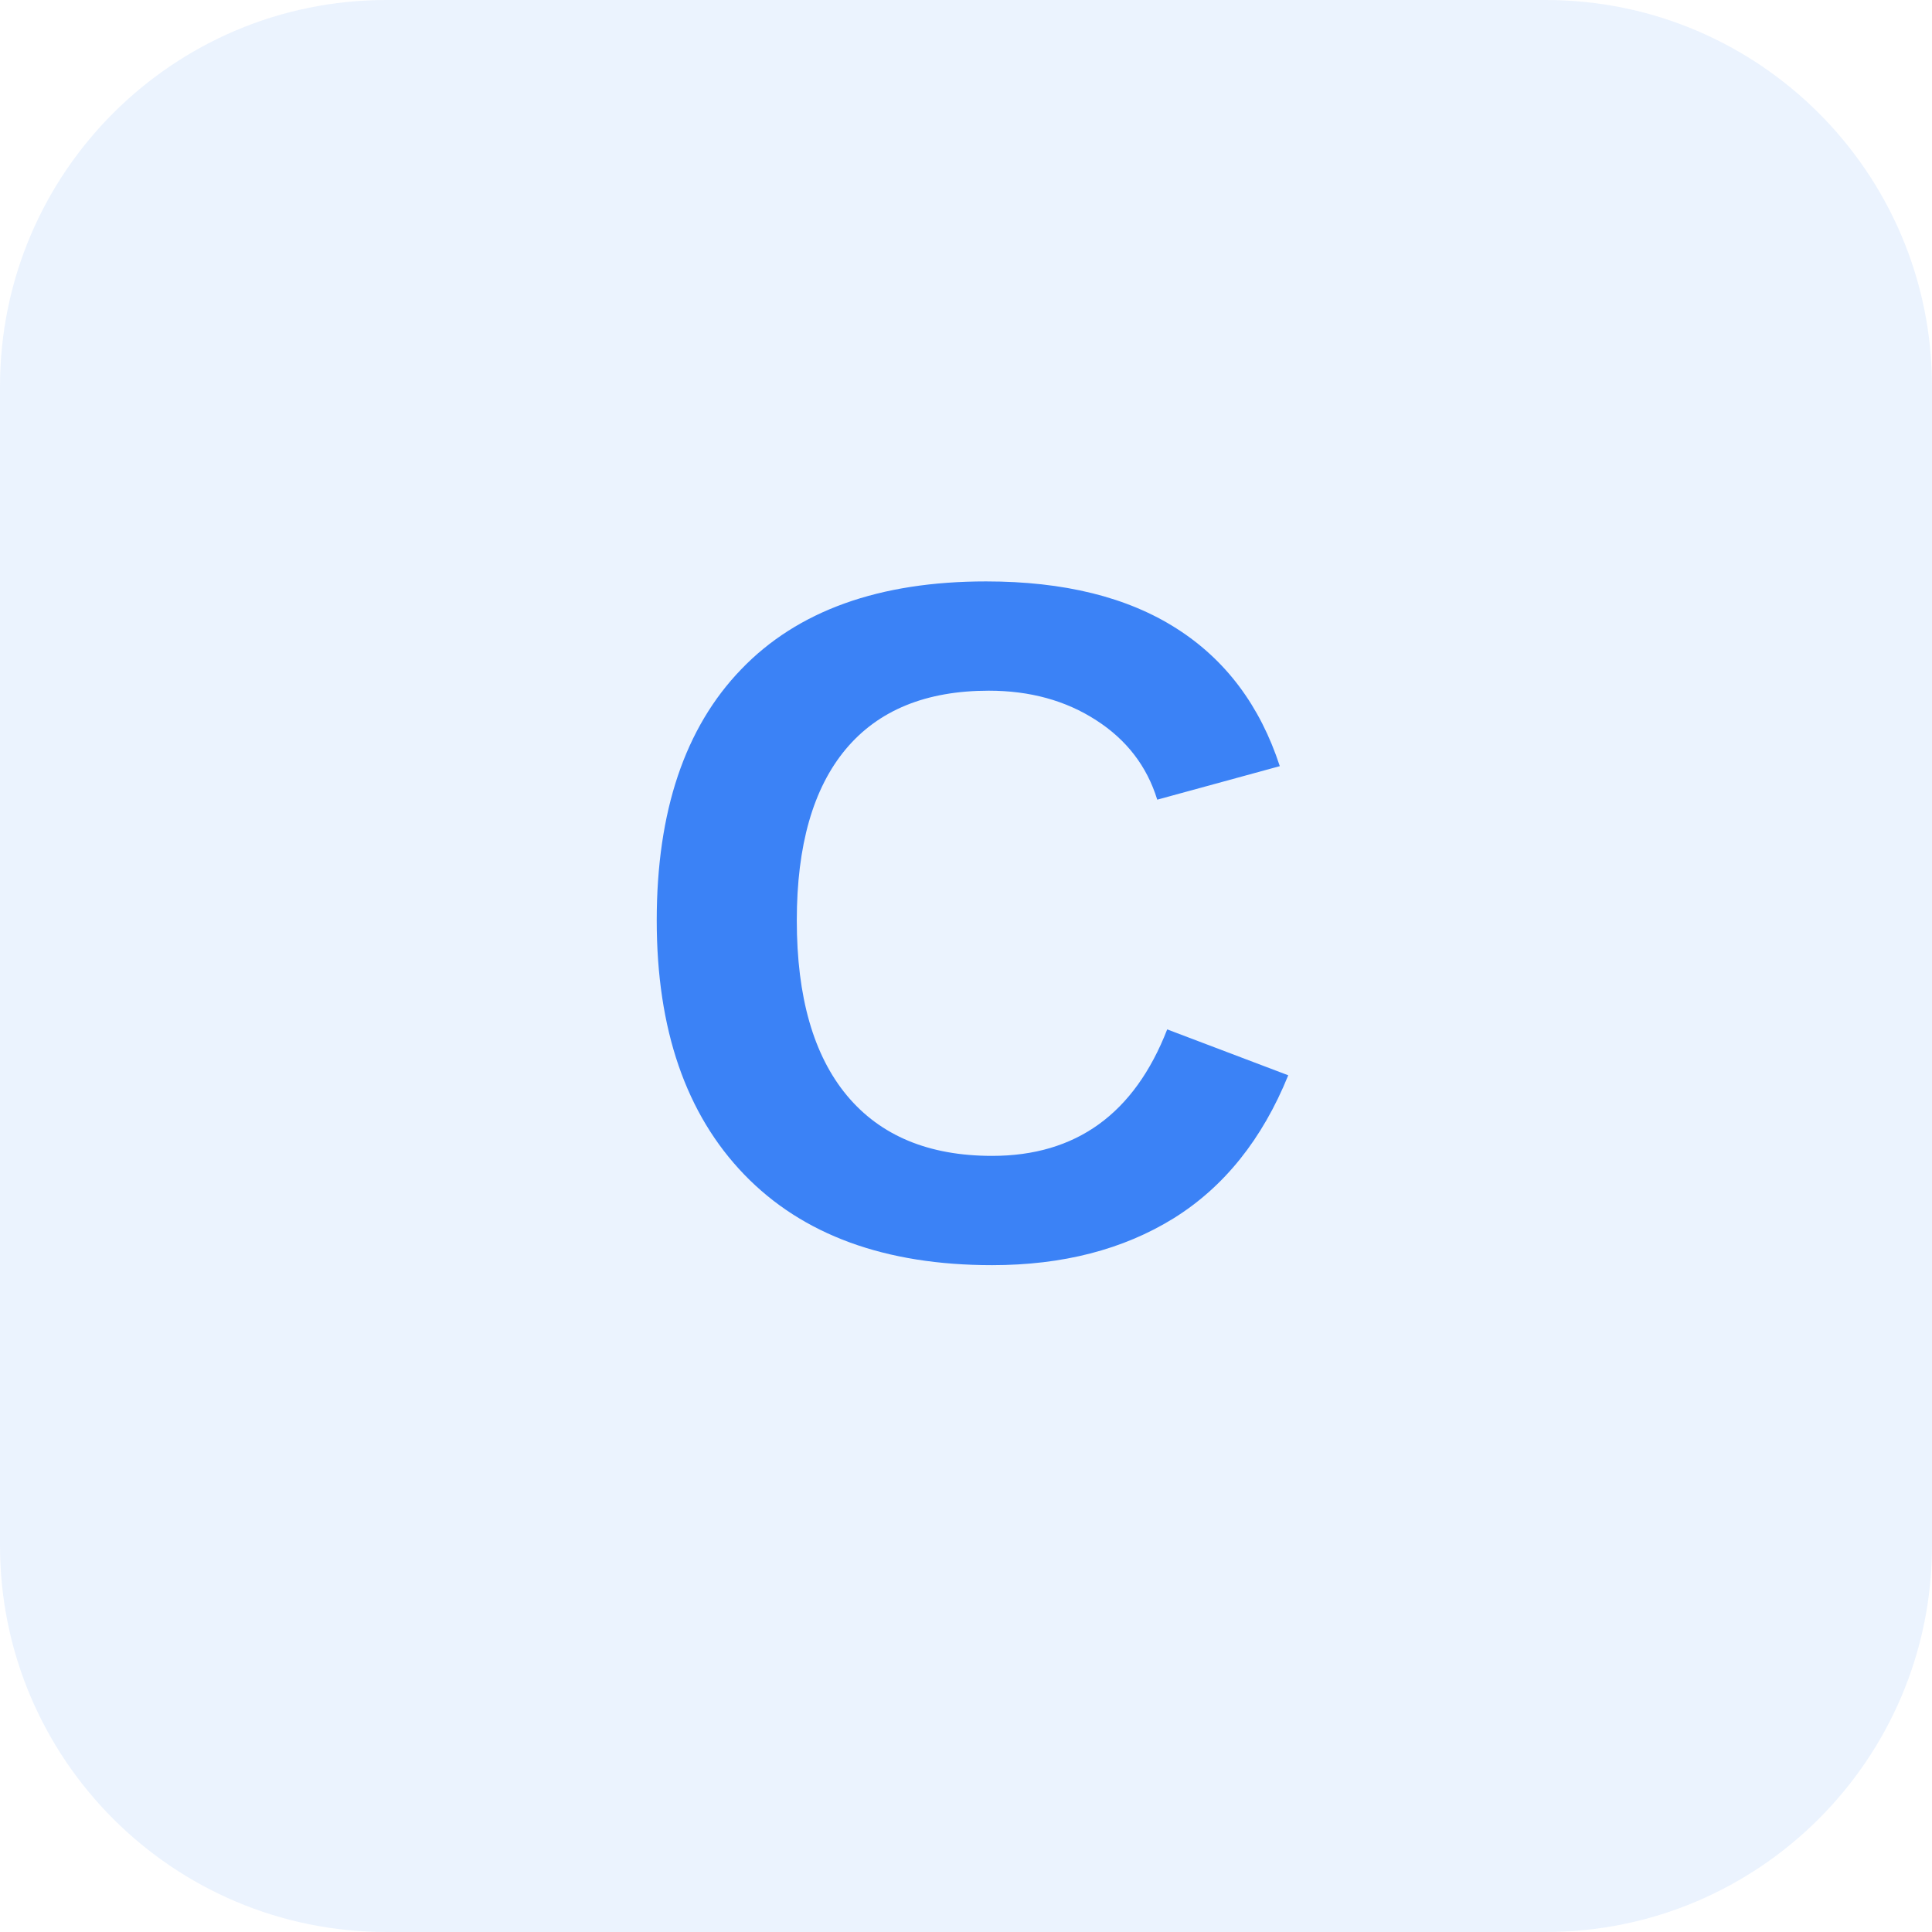
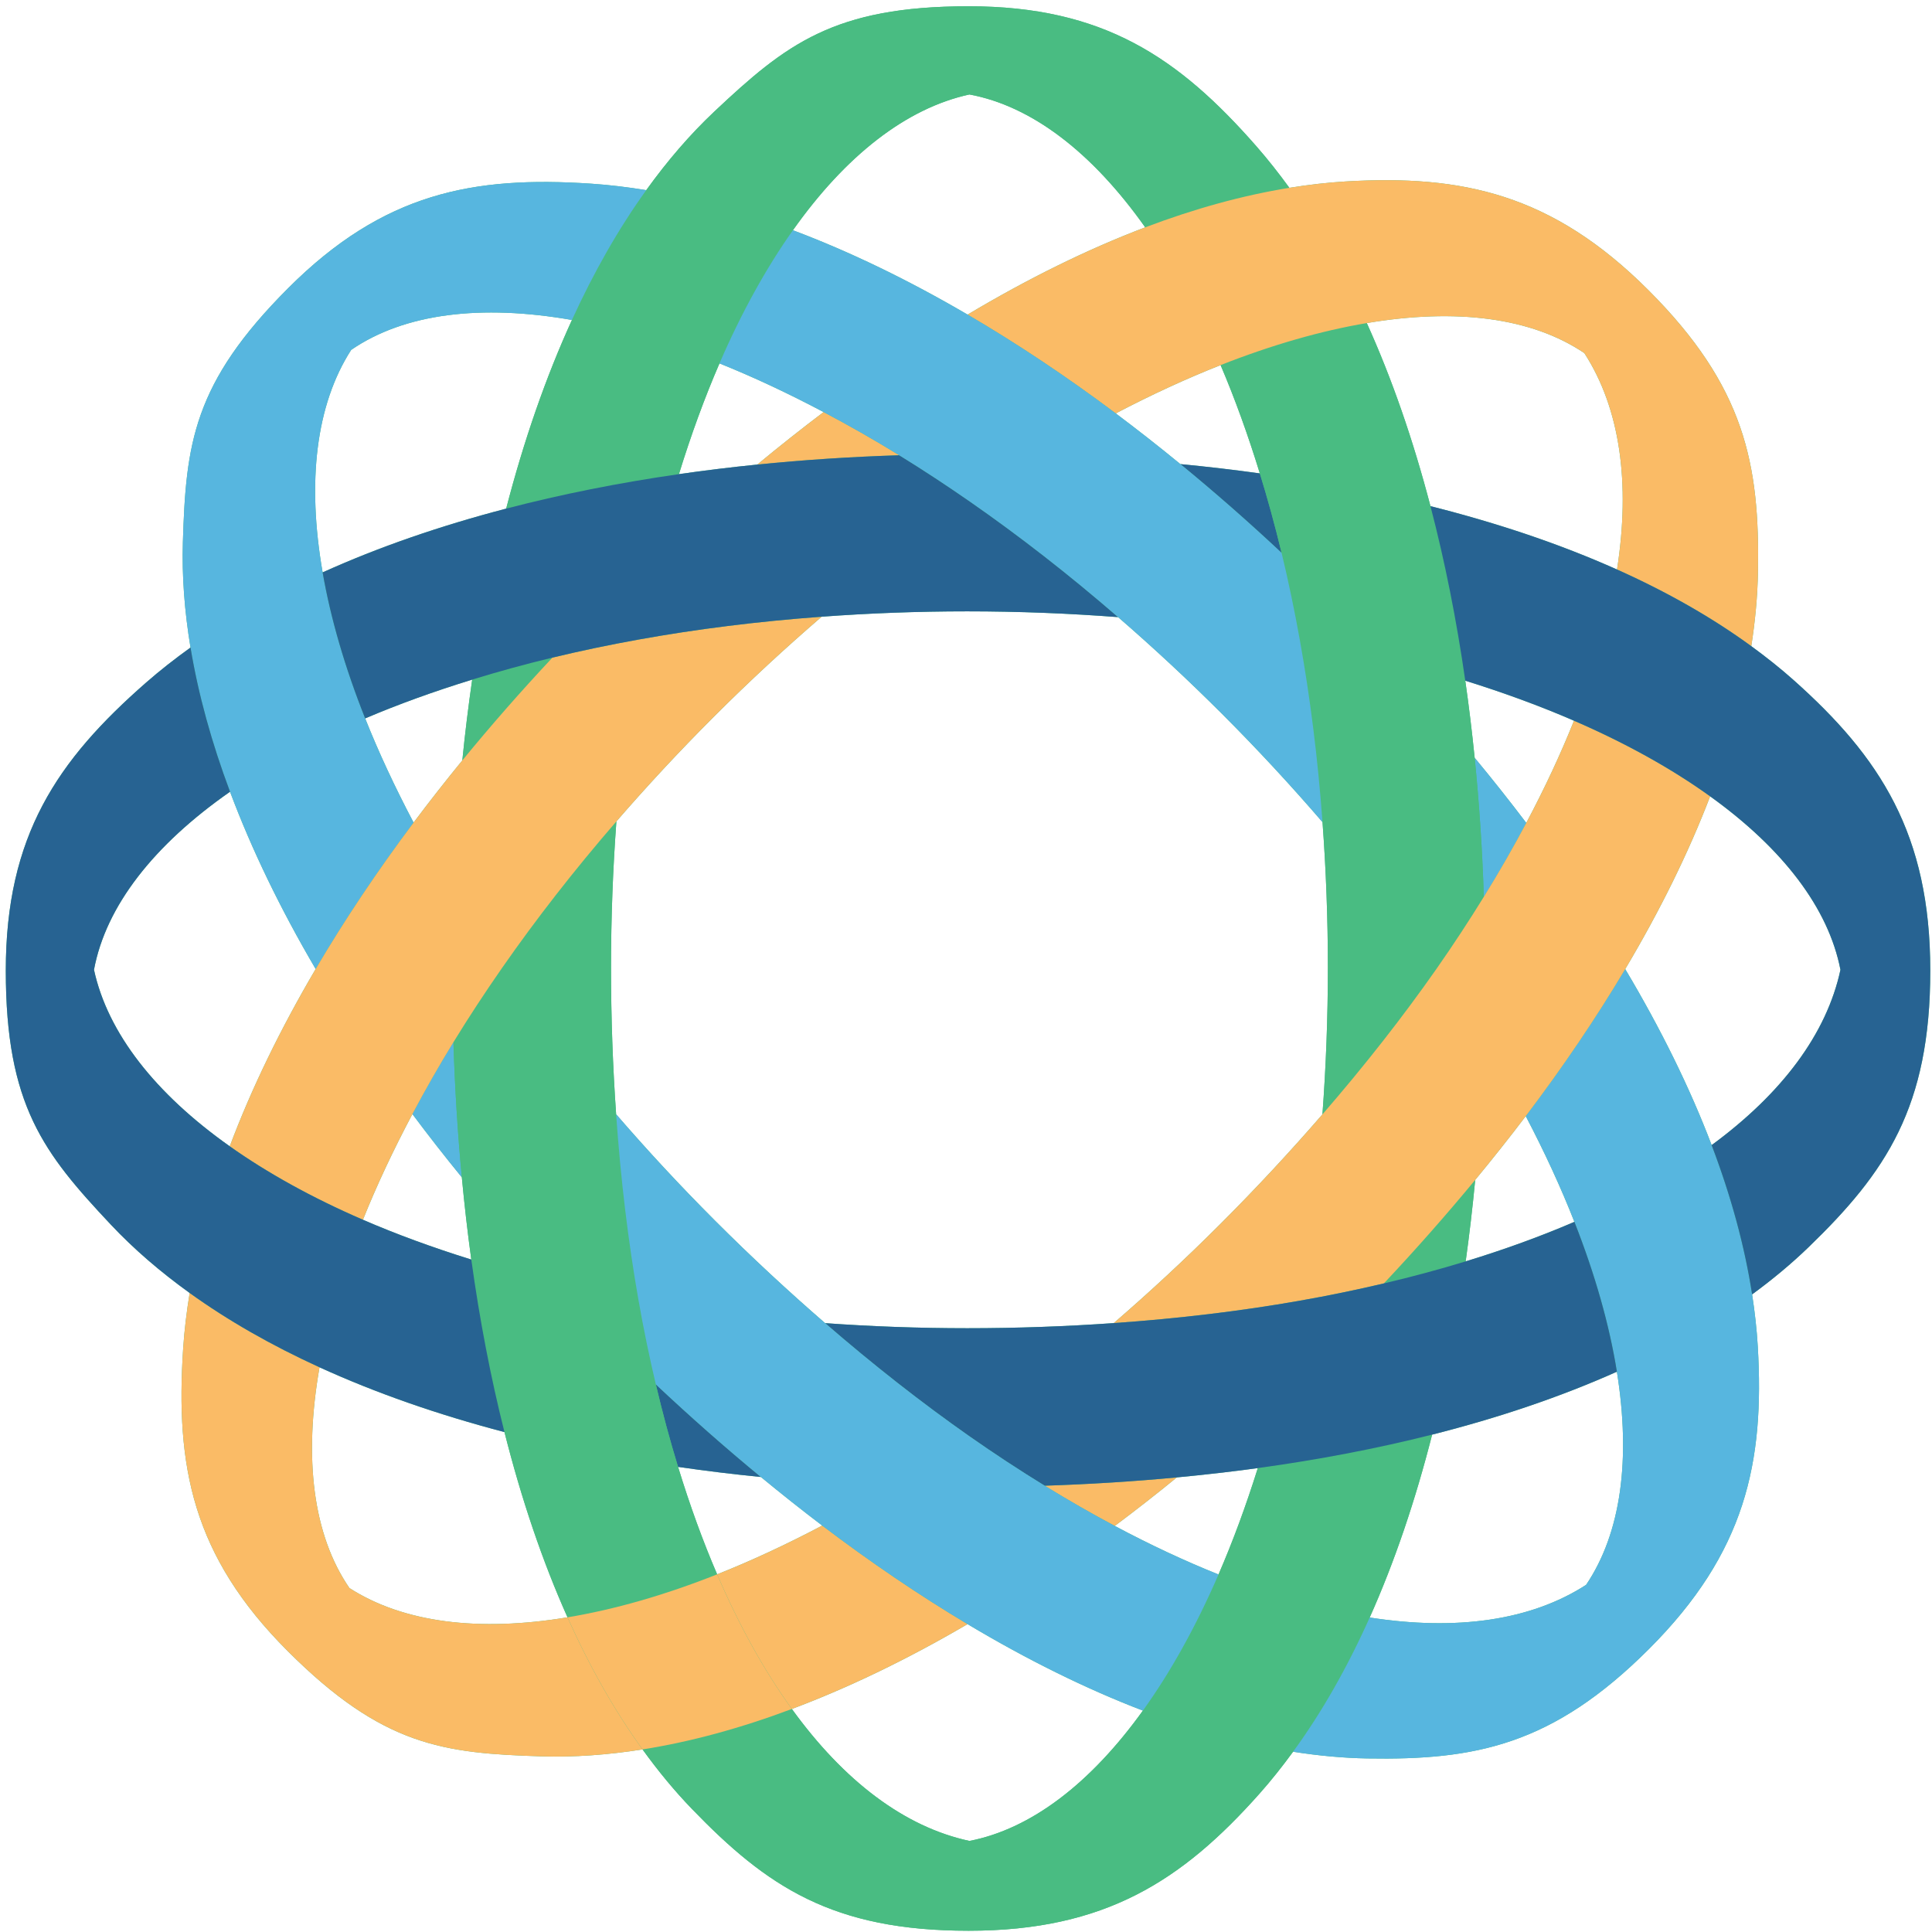
- <svg xmlns="http://www.w3.org/2000/svg" width="100" height="100" viewBox="0 0 100 100">
-   <rect width="100" height="100" rx="20" fill="#3B82F6" fill-opacity="0.1" />
-   <text x="50" y="65" font-family="Arial, sans-serif" font-size="50" font-weight="bold" fill="#3B82F6" text-anchor="middle">C</text>
+ <svg xmlns="http://www.w3.org/2000/svg" width="256px" height="256px" viewBox="0 0 256 256" version="1.1" preserveAspectRatio="xMidYMid">
+   <g>
+     <path d="M194.21,167.138 C194.702,163.604 195.123,160.003 195.473,156.342 C191.673,160.943 187.635,165.522 183.372,170.058 C187.129,169.173 190.743,168.197 194.21,167.138 Z M62.567,90.053 C62.062,93.561 61.622,97.129 61.261,100.758 C65.004,96.183 68.989,91.635 73.199,87.138 C69.516,88.025 65.976,89.002 62.567,90.053 Z M196.617,118.831 C198.658,115.528 200.533,112.261 202.24,109.042 C200.059,106.159 197.776,103.281 195.401,100.41 C196.005,106.402 196.414,112.552 196.617,118.831 Z M54.646,147.619 C56.736,150.419 58.919,153.216 61.194,156.002 C60.644,150.173 60.271,144.198 60.08,138.1 C58.113,141.31 56.309,144.485 54.646,147.619 Z M166.667,194.529 C165.091,199.549 163.352,204.264 161.46,208.626 C158.456,215.554 155.082,221.598 151.44,226.665 C144.526,236.285 136.646,242.344 128.456,243.934 C119.83,242.078 111.822,235.981 104.926,226.447 C98.144,228.993 91.519,230.8 85.138,231.808 C87.198,234.659 89.377,237.304 91.687,239.696 C101.616,249.975 110.287,255.834 128.35,255.834 C146.413,255.834 156.642,249.201 166.893,237.666 C168.436,235.929 169.913,234.069 171.339,232.115 C175.146,226.898 178.534,220.936 181.492,214.329 C184.777,206.987 187.534,198.856 189.764,190.095 C182.471,191.94 174.743,193.419 166.667,194.529 Z M166.516,19.426 C156.19,7.628 146.2,0.83 128.35,0.83 C110.499,0.83 104.151,5.853 94.681,14.756 C91.45,17.794 88.436,21.298 85.631,25.195 C81.976,30.274 78.689,36.04 75.784,42.399 C72.331,49.956 69.419,58.342 67.07,67.396 C74.304,65.508 81.961,63.98 89.962,62.826 C91.577,57.591 93.372,52.681 95.334,48.152 C98.252,41.412 101.528,35.505 105.066,30.507 C112.054,20.631 120.073,14.342 128.456,12.518 C136.768,14.061 144.761,20.254 151.748,30.124 C158.282,27.648 164.671,25.886 170.849,24.887 C169.454,22.969 168.015,21.139 166.516,19.426 Z M166.934,62.727 C163.485,62.249 159.974,61.838 156.406,61.496 C160.911,65.189 165.39,69.115 169.819,73.262 C168.94,69.615 167.973,66.106 166.934,62.727 Z M89.848,194.37 C93.442,194.891 97.101,195.341 100.825,195.71 C96.153,191.859 91.504,187.763 86.899,183.434 C87.792,187.228 88.778,190.873 89.848,194.37 Z M232.914,178.388 C232.782,176.132 232.521,173.837 232.164,171.515 C231.182,165.126 229.375,158.507 226.802,151.733 C223.906,144.111 220.047,136.297 215.349,128.408 C211.505,134.874 207.092,141.391 202.171,147.892 C204.678,152.682 206.834,157.365 208.616,161.901 C211.38,168.931 213.258,175.599 214.246,181.757 C216.107,193.352 214.806,203.128 210.168,210 C202.825,214.742 192.97,216.116 181.492,214.329 C178.534,220.936 175.146,226.898 171.339,232.115 C174.682,232.638 177.966,232.947 181.17,233.003 C195.46,233.25 205.735,231.262 218.507,218.49 C231.28,205.717 233.822,193.793 232.914,178.388 Z M78.329,24.337 C62.685,23.296 50.815,25.552 38.192,38.175 C25.57,50.797 24.633,58.837 24.232,71.829 C24.094,76.323 24.449,80.998 25.244,85.804 C26.265,91.974 28.03,98.369 30.48,104.91 C33.354,112.583 37.168,120.455 41.828,128.399 C45.616,121.955 49.956,115.465 54.802,108.998 C52.319,104.284 50.166,99.666 48.387,95.192 C45.674,88.369 43.802,81.881 42.75,75.846 C40.655,63.824 41.864,53.627 46.532,46.364 C53.566,41.533 63.717,40.28 75.784,42.399 C78.689,36.04 81.976,30.274 85.631,25.195 C83.16,24.792 80.722,24.496 78.329,24.337 Z M195.401,100.41 C195.051,96.949 194.637,93.542 194.157,90.195 C192.996,82.108 191.453,74.372 189.544,67.068 C187.254,58.304 184.437,50.165 181.109,42.809 C175.084,43.826 168.582,45.681 161.736,48.379 C163.629,52.818 165.364,57.621 166.934,62.727 C167.973,66.106 168.94,69.615 169.819,73.262 C170.717,76.989 171.526,80.852 172.241,84.84 C173.607,92.442 174.621,100.5 175.24,108.938 C175.698,115.173 175.951,121.603 175.951,128.226 C175.951,134.904 175.694,141.383 175.229,147.661 C180.829,141.198 185.881,134.749 190.332,128.391 C192.582,125.176 194.667,121.989 196.617,118.831 C196.414,112.552 196.005,106.402 195.401,100.41 Z M89.848,194.37 C88.778,190.873 87.792,187.228 86.899,183.434 C86.051,179.835 85.278,176.116 84.601,172.265 C83.239,164.527 82.245,156.289 81.64,147.643 C81.202,141.379 80.962,134.906 80.962,128.226 C80.962,121.559 81.216,115.097 81.675,108.841 C76.06,115.325 71.01,121.819 66.539,128.238 C64.233,131.551 62.077,134.841 60.08,138.1 C60.271,144.198 60.644,150.173 61.194,156.002 C61.543,159.695 61.957,163.333 62.449,166.898 C63.553,174.889 65.021,182.535 66.844,189.758 C69.087,198.64 71.873,206.875 75.198,214.305 C81.367,213.28 88.019,211.388 95.025,208.609 C93.132,204.206 91.402,199.448 89.848,194.37 Z M109.133,54.601 C106.199,56.818 103.269,59.139 100.347,61.557 C106.464,60.939 112.745,60.525 119.16,60.325 C115.776,58.242 112.432,56.345 109.133,54.601 Z M46.3,210.425 C41.47,203.392 40.216,193.24 42.337,181.173 C35.977,178.269 30.21,174.981 25.132,171.326 C24.729,173.797 24.433,176.236 24.273,178.628 C23.232,194.272 25.489,206.143 38.111,218.764 C50.733,231.386 58.773,232.323 71.766,232.725 C76.072,232.857 80.543,232.534 85.138,231.808 C81.417,226.657 78.1,220.793 75.198,214.305 C63.431,216.259 53.445,215.016 46.3,210.425 Z M108.95,202.146 C104.194,204.654 99.536,206.819 95.025,208.609 C97.964,215.444 101.29,221.422 104.926,226.447 C112.532,223.593 120.333,219.813 128.206,215.204 C121.814,211.385 115.375,207.015 108.95,202.146 Z M147.712,202.194 C150.46,200.138 153.204,197.997 155.939,195.763 C150.234,196.301 144.388,196.669 138.424,196.863 C141.557,198.789 144.655,200.568 147.712,202.194 Z M95.025,208.609 C88.019,211.388 81.367,213.28 75.198,214.305 C78.1,220.793 81.417,226.657 85.138,231.808 C91.519,230.8 98.144,228.993 104.926,226.447 C101.29,221.422 97.964,215.444 95.025,208.609 Z M218.426,38.45 C205.654,25.678 193.73,23.135 178.324,24.042 C175.873,24.187 173.377,24.478 170.849,24.887 C164.671,25.886 158.282,27.648 151.748,30.124 C144.057,33.04 136.171,36.937 128.21,41.688 C134.73,45.502 141.297,49.881 147.842,54.778 C152.591,52.293 157.237,50.152 161.736,48.379 C168.582,45.681 175.084,43.826 181.109,42.809 C192.959,40.809 202.949,42.074 209.936,46.789 C214.679,54.132 216.052,63.987 214.265,75.465 C220.872,78.424 226.834,81.81 232.053,85.619 C232.576,82.275 232.884,78.99 232.939,75.786 C233.187,61.497 231.199,51.222 218.426,38.45 Z M208.562,95.497 C206.807,99.891 204.693,104.417 202.24,109.042 C200.533,112.261 198.658,115.528 196.617,118.831 C194.667,121.989 192.582,125.176 190.332,128.391 C185.881,134.749 180.829,141.198 175.229,147.661 C171.03,152.507 166.532,157.361 161.702,162.19 C157.018,166.875 152.299,171.24 147.58,175.317 C156.191,174.715 164.395,173.725 172.106,172.372 C175.991,171.69 179.741,170.913 183.372,170.058 C187.635,165.522 191.673,160.943 195.473,156.342 C197.795,153.531 200.036,150.713 202.171,147.892 C207.092,141.391 211.505,134.874 215.349,128.408 C219.952,120.669 223.735,113.002 226.601,105.516 C221.536,101.875 215.49,98.501 208.562,95.497 Z M84.68,84.732 C80.727,85.443 76.897,86.247 73.199,87.138 C68.989,91.635 65.004,96.183 61.261,100.758 C59.02,103.498 56.864,106.245 54.802,108.998 C49.956,115.465 45.616,121.955 41.828,128.399 C37.159,136.343 33.329,144.217 30.444,151.891 C35.443,155.429 41.348,158.705 48.089,161.624 C49.908,157.088 52.107,152.403 54.646,147.619 C56.309,144.485 58.113,141.31 60.08,138.1 C62.077,134.841 64.233,131.551 66.539,128.238 C71.01,121.819 76.06,115.325 81.675,108.841 C85.68,104.217 89.959,99.6 94.535,95.024 C99.285,90.272 104.078,85.849 108.876,81.717 C100.402,82.338 92.31,83.358 84.68,84.732 Z M237.602,90.063 C235.866,88.52 234.005,87.043 232.053,85.619 C226.834,81.81 220.872,78.424 214.265,75.465 C206.788,72.118 198.492,69.319 189.544,67.068 C191.453,74.372 192.996,82.108 194.157,90.195 C199.292,91.795 204.111,93.567 208.562,95.497 C215.49,98.501 221.536,101.875 226.601,105.516 C236.221,112.431 242.281,120.311 243.87,128.501 C242.042,137.003 236.099,144.905 226.802,151.733 C229.375,158.507 231.182,165.126 232.164,171.515 C234.856,169.545 237.358,167.467 239.632,165.27 C249.912,155.341 255.771,146.67 255.771,128.607 C255.771,110.544 249.137,100.315 237.602,90.063 Z M62.449,166.898 C57.333,165.307 52.528,163.546 48.089,161.624 C41.348,158.705 35.443,155.429 30.444,151.891 C20.569,144.902 14.278,136.884 12.454,128.501 C14.019,120.071 20.362,111.968 30.48,104.91 C28.03,98.369 26.265,91.974 25.244,85.804 C23.171,87.291 21.201,88.833 19.363,90.442 C7.565,100.767 0.767,110.757 0.767,128.607 C0.767,146.458 5.789,152.805 14.693,162.276 C17.731,165.507 21.235,168.522 25.132,171.326 C30.21,174.981 35.977,178.269 42.337,181.173 C49.756,184.563 57.978,187.432 66.844,189.758 C65.021,182.535 63.553,174.889 62.449,166.898 Z M128.54,66.476 C125.39,64.289 122.26,62.233 119.16,60.325 C112.745,60.525 106.464,60.939 100.347,61.557 C96.828,61.912 93.364,62.335 89.962,62.826 C81.961,63.98 74.304,65.508 67.07,67.396 C58.283,69.689 50.123,72.511 42.75,75.846 C43.802,81.881 45.674,88.369 48.387,95.192 C52.779,93.322 57.524,91.606 62.567,90.053 C65.976,89.002 69.516,88.025 73.199,87.138 C76.897,86.247 80.727,85.443 84.68,84.732 C92.31,83.358 100.402,82.338 108.876,81.717 C115.109,81.259 121.539,81.007 128.162,81.007 C135.039,81.007 141.703,81.28 148.155,81.772 C141.599,76.091 135.03,70.986 128.54,66.476 Z M208.616,161.901 C204.166,163.818 199.351,165.568 194.21,167.138 C190.743,168.197 187.129,169.173 183.372,170.058 C179.741,170.913 175.991,171.69 172.106,172.372 C164.395,173.725 156.191,174.715 147.58,175.317 C141.315,175.755 134.843,175.996 128.162,175.996 C121.694,175.996 115.417,175.758 109.334,175.325 C115.724,180.86 122.1,185.856 128.388,190.267 C131.764,192.636 135.111,194.825 138.424,196.863 C144.388,196.669 150.234,196.301 155.939,195.763 C159.574,195.42 163.156,195.012 166.667,194.529 C174.743,193.419 182.471,191.94 189.764,190.095 C198.622,187.855 206.834,185.073 214.246,181.757 C213.258,175.599 211.38,168.931 208.616,161.901 Z M147.712,202.194 C144.655,200.568 141.557,198.789 138.424,196.863 C135.111,194.825 131.764,192.636 128.388,190.267 C122.1,185.856 115.724,180.86 109.334,175.325 C104.475,171.117 99.609,166.608 94.766,161.765 C90.082,157.081 85.717,152.363 81.64,147.643 C82.245,156.289 83.239,164.527 84.601,172.265 C85.278,176.116 86.051,179.835 86.899,183.434 C91.504,187.763 96.153,191.859 100.825,195.71 C103.528,197.938 106.238,200.09 108.95,202.146 C115.375,207.015 121.814,211.385 128.206,215.204 C136.063,219.899 143.845,223.756 151.44,226.665 C155.082,221.598 158.456,215.554 161.46,208.626 C157.002,206.845 152.407,204.693 147.712,202.194 Z M172.241,84.84 C171.526,80.852 170.717,76.989 169.819,73.262 C165.39,69.115 160.911,65.189 156.406,61.496 C153.56,59.162 150.703,56.92 147.842,54.778 C141.297,49.881 134.73,45.502 128.21,41.688 C120.384,37.112 112.628,33.35 105.066,30.507 C101.528,35.505 98.252,41.412 95.334,48.152 C99.803,49.945 104.42,52.109 109.133,54.601 C112.432,56.345 115.776,58.242 119.16,60.325 C122.26,62.233 125.39,64.289 128.54,66.476 C135.03,70.986 141.599,76.091 148.155,81.772 C152.765,85.767 157.369,90.034 161.933,94.598 C166.684,99.349 171.109,104.141 175.24,108.938 C174.621,100.5 173.607,92.442 172.241,84.84 Z" fill="#49BC82" />
+     <g>
+       <path d="M194.21,167.138 C194.702,163.604 195.123,160.003 195.473,156.342 C191.673,160.943 187.635,165.522 183.372,170.058 C187.129,169.173 190.743,168.197 194.21,167.138" fill="#49BC82" />
+       <path d="M62.567,90.053 C62.062,93.561 61.622,97.129 61.261,100.758 C65.004,96.183 68.989,91.635 73.199,87.138 C69.516,88.025 65.976,89.002 62.567,90.053" fill="#49BC82" />
+       <path d="M196.617,118.831 C198.658,115.528 200.533,112.261 202.24,109.042 C200.059,106.159 197.776,103.281 195.401,100.41 C196.005,106.402 196.414,112.552 196.617,118.831" fill="#57B6DF" />
+       <path d="M54.646,147.619 C56.736,150.419 58.919,153.216 61.194,156.002 C60.644,150.173 60.271,144.198 60.08,138.1 C58.113,141.31 56.309,144.485 54.646,147.619" fill="#57B6DF" />
+       <path d="M166.667,194.529 C165.091,199.549 163.352,204.264 161.46,208.626 C158.456,215.554 155.082,221.598 151.44,226.665 C144.526,236.285 136.646,242.344 128.456,243.934 C119.83,242.078 111.822,235.981 104.926,226.447 C98.144,228.993 91.519,230.8 85.138,231.808 C87.198,234.659 89.377,237.304 91.687,239.696 C101.616,249.975 110.287,255.834 128.35,255.834 C146.413,255.834 156.642,249.201 166.893,237.666 C168.436,235.929 169.913,234.069 171.339,232.115 C175.146,226.898 178.534,220.936 181.492,214.329 C184.777,206.987 187.534,198.856 189.764,190.095 C182.471,191.94 174.743,193.419 166.667,194.529" fill="#49BC82" />
+       <path d="M166.516,19.426 C156.19,7.628 146.2,0.83 128.35,0.83 C110.499,0.83 104.151,5.853 94.681,14.756 C91.45,17.794 88.436,21.298 85.631,25.195 C81.976,30.274 78.689,36.04 75.784,42.399 C72.331,49.956 69.419,58.342 67.07,67.396 C74.304,65.508 81.961,63.98 89.962,62.826 C91.577,57.591 93.372,52.681 95.334,48.152 C98.252,41.412 101.528,35.505 105.066,30.507 C112.054,20.631 120.073,14.342 128.456,12.518 C136.768,14.061 144.761,20.254 151.748,30.124 C158.282,27.648 164.671,25.886 170.849,24.887 C169.454,22.969 168.015,21.139 166.516,19.426" fill="#49BC82" />
+       <path d="M166.934,62.727 C163.485,62.249 159.974,61.838 156.406,61.496 C160.911,65.189 165.39,69.115 169.819,73.262 C168.94,69.615 167.973,66.106 166.934,62.727" fill="#276392" />
+       <path d="M89.848,194.37 C93.442,194.891 97.101,195.341 100.825,195.71 C96.153,191.859 91.504,187.763 86.899,183.434 C87.792,187.228 88.778,190.873 89.848,194.37" fill="#276392" />
+       <path d="M232.914,178.388 C232.782,176.132 232.521,173.837 232.164,171.515 C231.182,165.126 229.375,158.507 226.802,151.733 C223.906,144.111 220.047,136.297 215.349,128.408 C211.505,134.874 207.092,141.391 202.171,147.892 C204.678,152.682 206.834,157.365 208.616,161.901 C211.38,168.931 213.258,175.599 214.246,181.757 C216.107,193.352 214.806,203.128 210.168,210 C202.825,214.742 192.97,216.116 181.492,214.329 C178.534,220.936 175.146,226.898 171.339,232.115 C174.682,232.638 177.966,232.947 181.17,233.003 C195.46,233.25 205.735,231.262 218.507,218.49 C231.28,205.717 233.822,193.793 232.914,178.388" fill="#57B6DF" />
+       <path d="M78.329,24.337 C62.685,23.296 50.815,25.552 38.192,38.175 C25.57,50.797 24.633,58.837 24.232,71.829 C24.094,76.323 24.449,80.998 25.244,85.804 C26.265,91.974 28.03,98.369 30.48,104.91 C33.354,112.583 37.168,120.455 41.828,128.399 C45.616,121.955 49.956,115.465 54.802,108.998 C52.319,104.284 50.166,99.666 48.387,95.192 C45.674,88.369 43.802,81.881 42.75,75.846 C40.655,63.824 41.864,53.627 46.532,46.364 C53.566,41.533 63.717,40.28 75.784,42.399 C78.689,36.04 81.976,30.274 85.631,25.195 C83.16,24.792 80.722,24.496 78.329,24.337" fill="#57B6DF" />
+       <path d="M195.401,100.41 C195.051,96.949 194.637,93.542 194.157,90.195 C192.996,82.108 191.453,74.372 189.544,67.068 C187.254,58.304 184.437,50.165 181.109,42.809 C175.084,43.826 168.582,45.681 161.736,48.379 C163.629,52.818 165.364,57.621 166.934,62.727 C167.973,66.106 168.94,69.615 169.819,73.262 C170.717,76.989 171.526,80.852 172.241,84.84 C173.607,92.442 174.621,100.5 175.24,108.938 C175.698,115.173 175.951,121.603 175.951,128.226 C175.951,134.904 175.694,141.383 175.229,147.661 C180.829,141.198 185.881,134.749 190.332,128.391 C192.582,125.176 194.667,121.989 196.617,118.831 C196.414,112.552 196.005,106.402 195.401,100.41" fill="#49BC82" />
+       <path d="M89.848,194.37 C88.778,190.873 87.792,187.228 86.899,183.434 C86.051,179.835 85.278,176.116 84.601,172.265 C83.239,164.527 82.245,156.289 81.64,147.643 C81.202,141.379 80.962,134.906 80.962,128.226 C80.962,121.559 81.216,115.097 81.675,108.841 C76.06,115.325 71.01,121.819 66.539,128.238 C64.233,131.551 62.077,134.841 60.08,138.1 C60.271,144.198 60.644,150.173 61.194,156.002 C61.543,159.695 61.957,163.333 62.449,166.898 C63.553,174.889 65.021,182.535 66.844,189.758 C69.087,198.64 71.873,206.875 75.198,214.305 C81.367,213.28 88.019,211.388 95.025,208.609 C93.132,204.206 91.402,199.448 89.848,194.37" fill="#49BC82" />
+       <path d="M109.133,54.601 C106.199,56.818 103.269,59.139 100.347,61.557 C106.464,60.939 112.745,60.525 119.16,60.325 C115.776,58.242 112.432,56.345 109.133,54.601" fill="#FABB66" />
+       <path d="M46.3,210.425 C41.47,203.392 40.216,193.24 42.337,181.173 C35.977,178.269 30.21,174.981 25.132,171.326 C24.729,173.797 24.433,176.236 24.273,178.628 C23.232,194.272 25.489,206.143 38.111,218.764 C50.733,231.386 58.773,232.323 71.766,232.725 C76.072,232.857 80.543,232.534 85.138,231.808 C81.417,226.657 78.1,220.793 75.198,214.305 C63.431,216.259 53.445,215.016 46.3,210.425" fill="#FABB66" />
+       <path d="M108.95,202.146 C104.194,204.654 99.536,206.819 95.025,208.609 C97.964,215.444 101.29,221.422 104.926,226.447 C112.532,223.593 120.333,219.813 128.206,215.204 C121.814,211.385 115.375,207.015 108.95,202.146" fill="#FABB66" />
+       <path d="M147.712,202.194 C150.46,200.138 153.204,197.997 155.939,195.763 C150.234,196.301 144.388,196.669 138.424,196.863 C141.557,198.789 144.655,200.568 147.712,202.194" fill="#FABB66" />
+       <path d="M95.025,208.609 C88.019,211.388 81.367,213.28 75.198,214.305 C78.1,220.793 81.417,226.657 85.138,231.808 C91.519,230.8 98.144,228.993 104.926,226.447 C101.29,221.422 97.964,215.444 95.025,208.609" fill="#FABB66" />
+       <path d="M218.426,38.45 C205.654,25.678 193.73,23.135 178.324,24.042 C175.873,24.187 173.377,24.478 170.849,24.887 C164.671,25.886 158.282,27.648 151.748,30.124 C144.057,33.04 136.171,36.937 128.21,41.688 C134.73,45.502 141.297,49.881 147.842,54.778 C152.591,52.293 157.237,50.152 161.736,48.379 C168.582,45.681 175.084,43.826 181.109,42.809 C192.959,40.809 202.949,42.074 209.936,46.789 C214.679,54.132 216.052,63.987 214.265,75.465 C220.872,78.424 226.834,81.81 232.053,85.619 C232.576,82.275 232.884,78.99 232.939,75.786 C233.187,61.497 231.199,51.222 218.426,38.45" fill="#FABB66" />
+       <path d="M208.562,95.497 C206.807,99.891 204.693,104.417 202.24,109.042 C200.533,112.261 198.658,115.528 196.617,118.831 C194.667,121.989 192.582,125.176 190.332,128.391 C185.881,134.749 180.829,141.198 175.229,147.661 C171.03,152.507 166.532,157.361 161.702,162.19 C157.018,166.875 152.299,171.24 147.58,175.317 C156.191,174.715 164.395,173.725 172.106,172.372 C175.991,171.69 179.741,170.913 183.372,170.058 C187.635,165.522 191.673,160.943 195.473,156.342 C197.795,153.531 200.036,150.713 202.171,147.892 C207.092,141.391 211.505,134.874 215.349,128.408 C219.952,120.669 223.735,113.002 226.601,105.516 C221.536,101.875 215.49,98.501 208.562,95.497" fill="#FABB66" />
+       <path d="M84.68,84.732 C80.727,85.443 76.897,86.247 73.199,87.138 C68.989,91.635 65.004,96.183 61.261,100.758 C59.02,103.498 56.864,106.245 54.802,108.998 C49.956,115.465 45.616,121.955 41.828,128.399 C37.159,136.343 33.329,144.217 30.444,151.891 C35.443,155.429 41.348,158.705 48.089,161.624 C49.908,157.088 52.107,152.403 54.646,147.619 C56.309,144.485 58.113,141.31 60.08,138.1 C62.077,134.841 64.233,131.551 66.539,128.238 C71.01,121.819 76.06,115.325 81.675,108.841 C85.68,104.217 89.959,99.6 94.535,95.024 C99.285,90.272 104.078,85.849 108.876,81.717 C100.402,82.338 92.31,83.358 84.68,84.732" fill="#FABB66" />
+       <path d="M237.602,90.063 C235.866,88.52 234.005,87.043 232.053,85.619 C226.834,81.81 220.872,78.424 214.265,75.465 C206.788,72.118 198.492,69.319 189.544,67.068 C191.453,74.372 192.996,82.108 194.157,90.195 C199.292,91.795 204.111,93.567 208.562,95.497 C215.49,98.501 221.536,101.875 226.601,105.516 C236.221,112.431 242.281,120.311 243.87,128.501 C242.042,137.003 236.099,144.905 226.802,151.733 C229.375,158.507 231.182,165.126 232.164,171.515 C234.856,169.545 237.358,167.467 239.632,165.27 C249.912,155.341 255.771,146.67 255.771,128.607 C255.771,110.544 249.137,100.315 237.602,90.063" fill="#276392" />
+       <path d="M62.449,166.898 C57.333,165.307 52.528,163.546 48.089,161.624 C41.348,158.705 35.443,155.429 30.444,151.891 C20.569,144.902 14.278,136.884 12.454,128.501 C14.019,120.071 20.362,111.968 30.48,104.91 C28.03,98.369 26.265,91.974 25.244,85.804 C23.171,87.291 21.201,88.833 19.363,90.442 C7.565,100.767 0.767,110.757 0.767,128.607 C0.767,146.458 5.789,152.805 14.693,162.276 C17.731,165.507 21.235,168.522 25.132,171.326 C30.21,174.981 35.977,178.269 42.337,181.173 C49.756,184.563 57.978,187.432 66.844,189.758 C65.021,182.535 63.553,174.889 62.449,166.898" fill="#276392" />
+       <path d="M128.54,66.476 C125.39,64.289 122.26,62.233 119.16,60.325 C112.745,60.525 106.464,60.939 100.347,61.557 C96.828,61.912 93.364,62.335 89.962,62.826 C81.961,63.98 74.304,65.508 67.07,67.396 C58.283,69.689 50.123,72.511 42.75,75.846 C43.802,81.881 45.674,88.369 48.387,95.192 C52.779,93.322 57.524,91.606 62.567,90.053 C65.976,89.002 69.516,88.025 73.199,87.138 C76.897,86.247 80.727,85.443 84.68,84.732 C92.31,83.358 100.402,82.338 108.876,81.717 C115.109,81.259 121.539,81.007 128.162,81.007 C135.039,81.007 141.703,81.28 148.155,81.772 C141.599,76.091 135.03,70.986 128.54,66.476" fill="#276392" />
+       <path d="M208.616,161.901 C204.166,163.818 199.351,165.568 194.21,167.138 C190.743,168.197 187.129,169.173 183.372,170.058 C179.741,170.913 175.991,171.69 172.106,172.372 C164.395,173.725 156.191,174.715 147.58,175.317 C141.315,175.755 134.843,175.996 128.162,175.996 C121.694,175.996 115.417,175.758 109.334,175.325 C115.724,180.86 122.1,185.856 128.388,190.267 C131.764,192.636 135.111,194.825 138.424,196.863 C144.388,196.669 150.234,196.301 155.939,195.763 C159.574,195.42 163.156,195.012 166.667,194.529 C174.743,193.419 182.471,191.94 189.764,190.095 C198.622,187.855 206.834,185.073 214.246,181.757 C213.258,175.599 211.38,168.931 208.616,161.901" fill="#276392" />
+       <path d="M147.712,202.194 C144.655,200.568 141.557,198.789 138.424,196.863 C135.111,194.825 131.764,192.636 128.388,190.267 C122.1,185.856 115.724,180.86 109.334,175.325 C104.475,171.117 99.609,166.608 94.766,161.765 C90.082,157.081 85.717,152.363 81.64,147.643 C82.245,156.289 83.239,164.527 84.601,172.265 C85.278,176.116 86.051,179.835 86.899,183.434 C91.504,187.763 96.153,191.859 100.825,195.71 C103.528,197.938 106.238,200.09 108.95,202.146 C115.375,207.015 121.814,211.385 128.206,215.204 C136.063,219.899 143.845,223.756 151.44,226.665 C155.082,221.598 158.456,215.554 161.46,208.626 C157.002,206.845 152.407,204.693 147.712,202.194" fill="#57B6DF" />
+       <path d="M172.241,84.84 C171.526,80.852 170.717,76.989 169.819,73.262 C165.39,69.115 160.911,65.189 156.406,61.496 C153.56,59.162 150.703,56.92 147.842,54.778 C141.297,49.881 134.73,45.502 128.21,41.688 C120.384,37.112 112.628,33.35 105.066,30.507 C101.528,35.505 98.252,41.412 95.334,48.152 C99.803,49.945 104.42,52.109 109.133,54.601 C112.432,56.345 115.776,58.242 119.16,60.325 C122.26,62.233 125.39,64.289 128.54,66.476 C135.03,70.986 141.599,76.091 148.155,81.772 C152.765,85.767 157.369,90.034 161.933,94.598 C166.684,99.349 171.109,104.141 175.24,108.938 C174.621,100.5 173.607,92.442 172.241,84.84" fill="#57B6DF" />
+     </g>
+   </g>
</svg>
